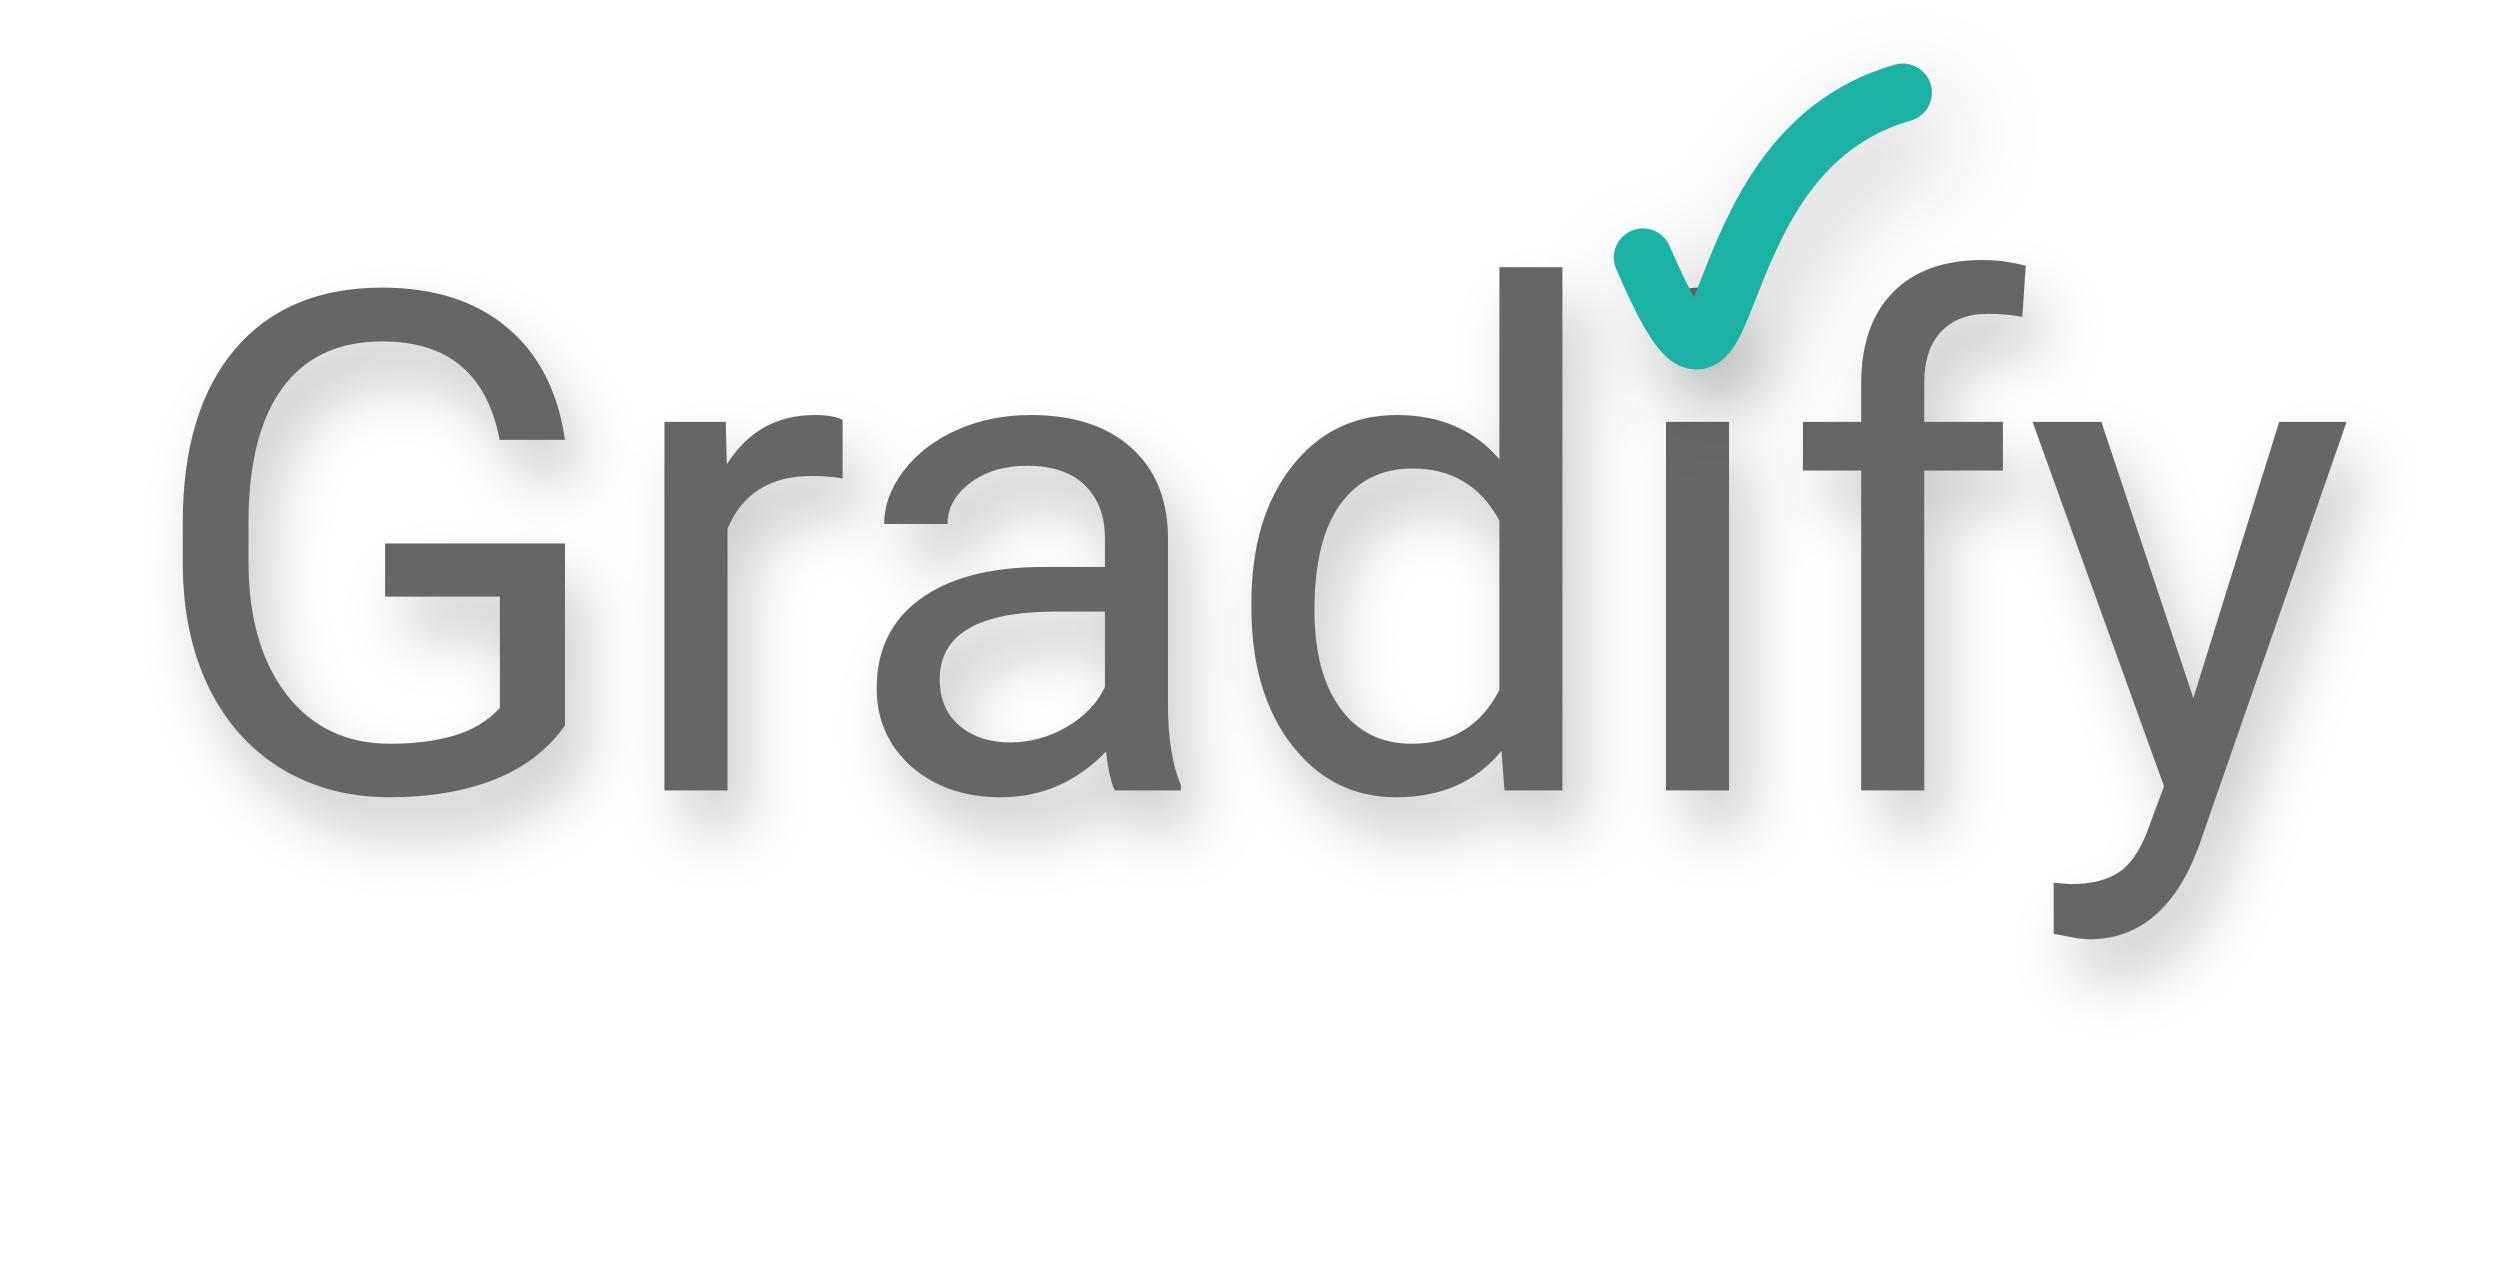
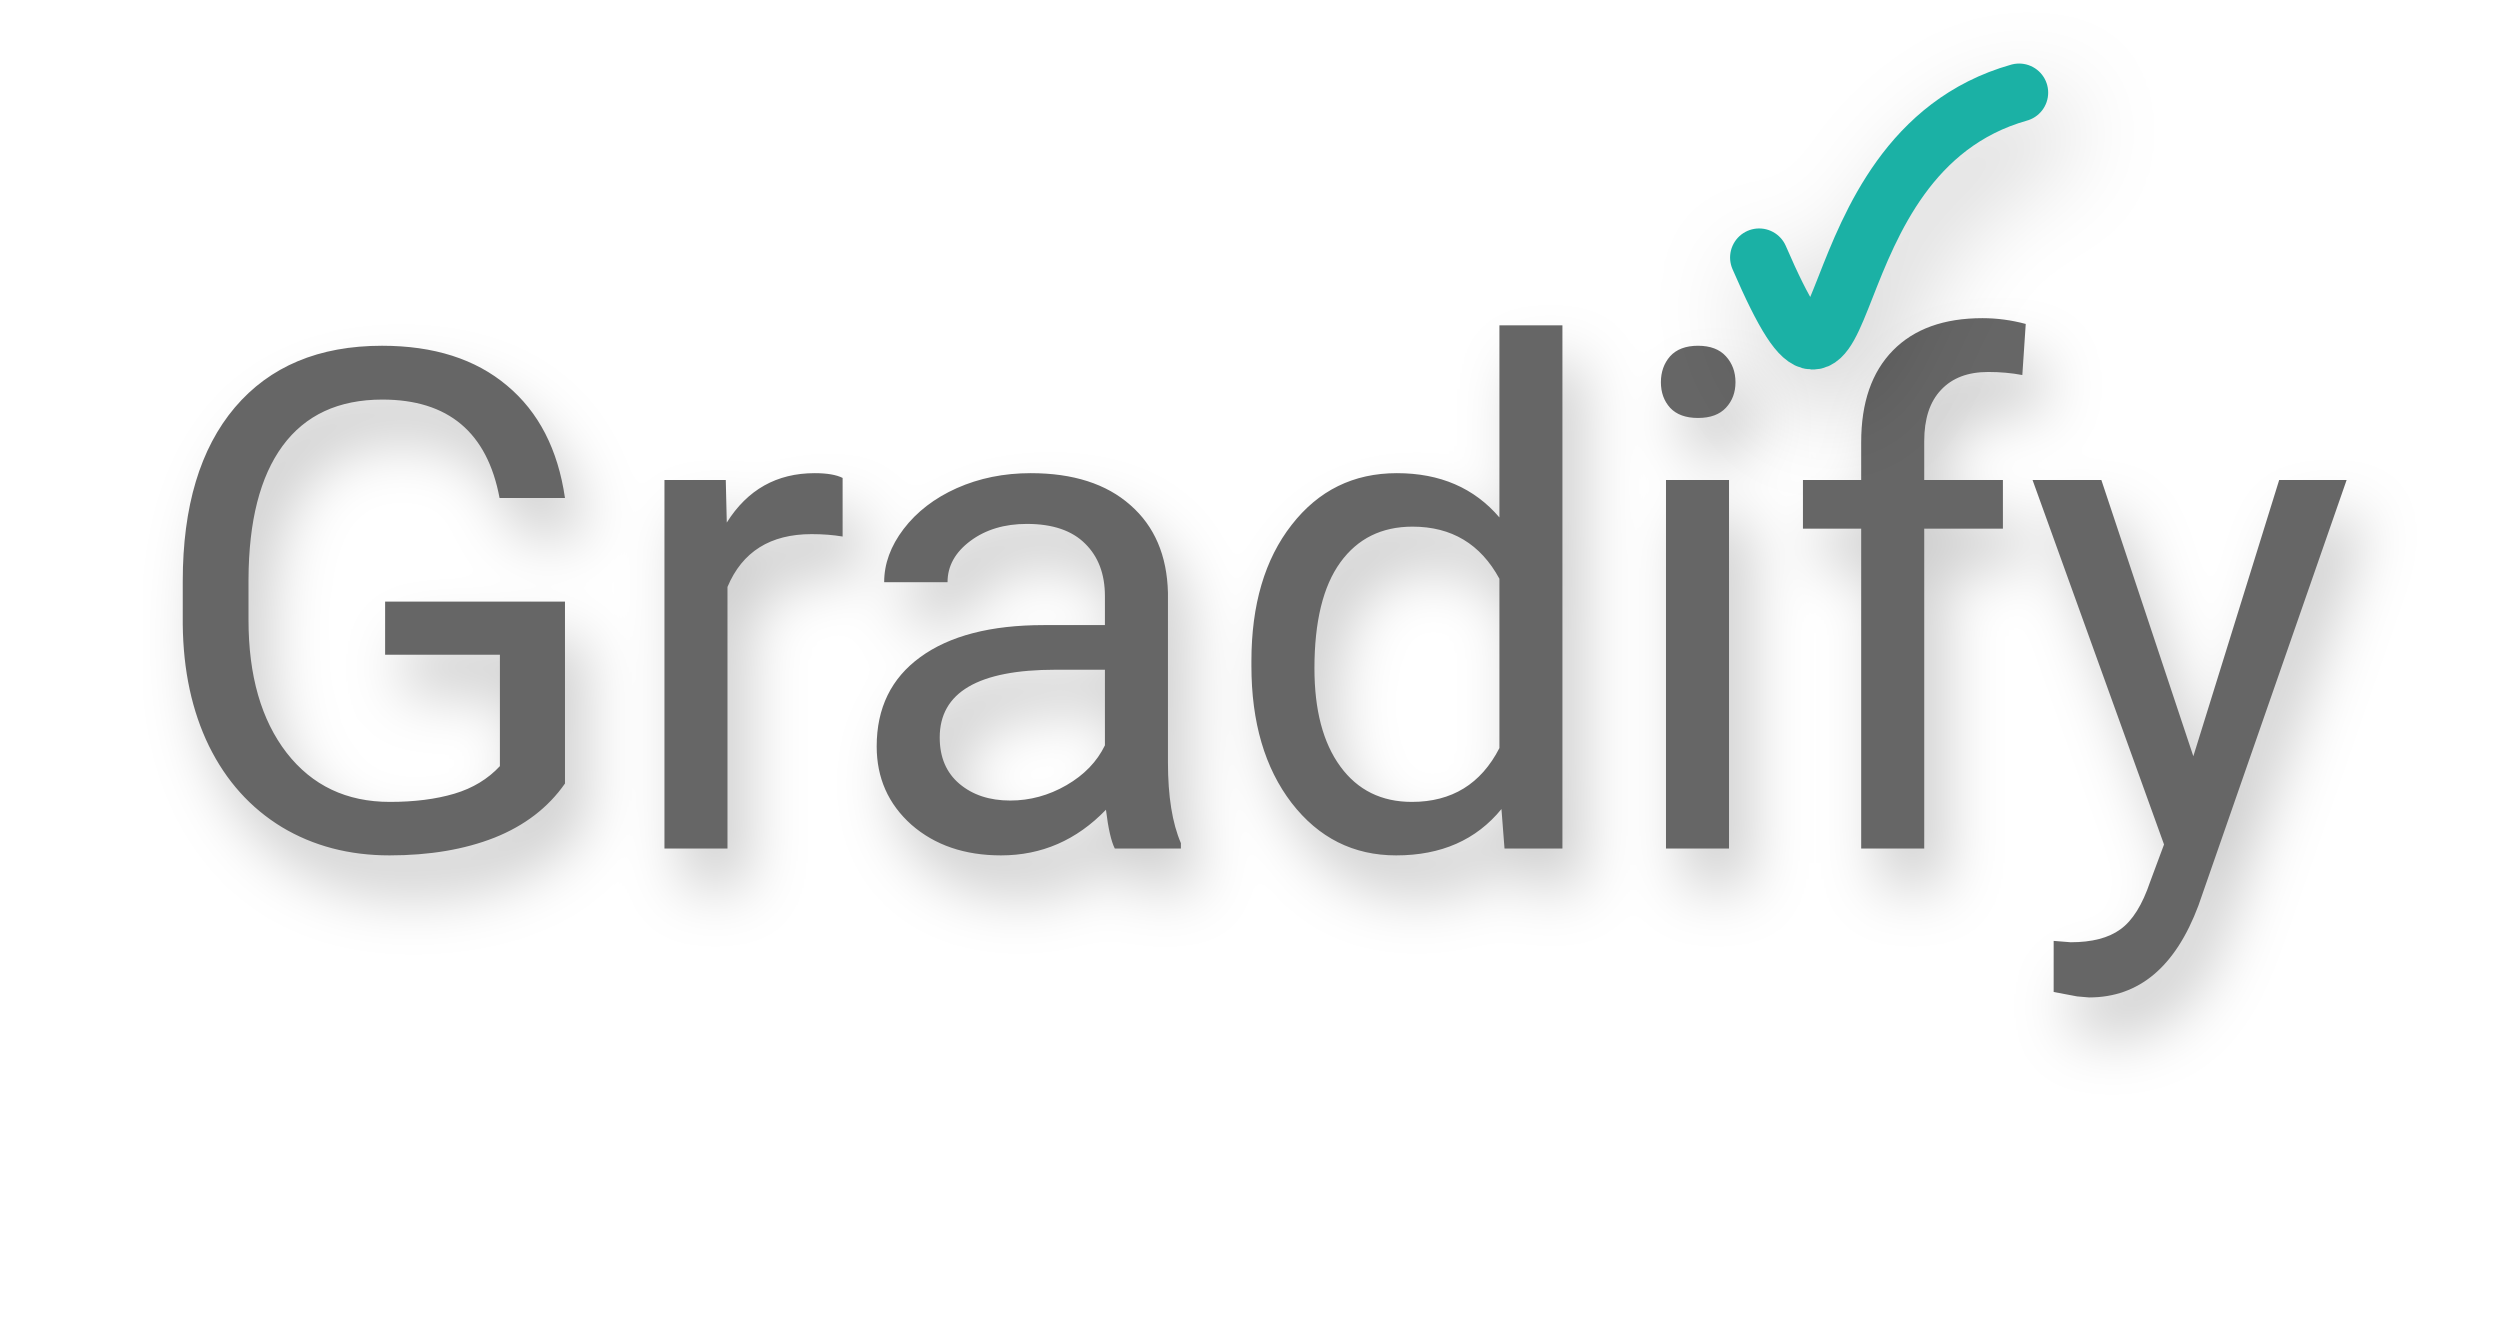
- <svg xmlns="http://www.w3.org/2000/svg" width="129" height="66" viewBox="0 0 129 66" fill="none">
+ <svg xmlns="http://www.w3.org/2000/svg" width="129" height="69" viewBox="0 0 129 69" fill="none">
  <g filter="url(#filter0_d)">
-     <path d="M29.153 37.429C28.286 38.671 27.073 39.602 25.514 40.224C23.967 40.833 22.163 41.138 20.1 41.138C18.014 41.138 16.163 40.651 14.545 39.679C12.928 38.694 11.674 37.3 10.784 35.495C9.905 33.69 9.454 31.599 9.43 29.22V26.987C9.43 23.132 10.327 20.144 12.12 18.023C13.924 15.901 16.456 14.841 19.713 14.841C22.385 14.841 24.536 15.526 26.165 16.898C27.793 18.257 28.79 20.19 29.153 22.698H25.778C25.145 19.311 23.129 17.618 19.731 17.618C17.469 17.618 15.752 18.415 14.581 20.009C13.42 21.591 12.834 23.888 12.823 26.899V28.991C12.823 31.862 13.479 34.148 14.791 35.847C16.104 37.534 17.879 38.378 20.118 38.378C21.383 38.378 22.491 38.237 23.44 37.956C24.389 37.675 25.174 37.2 25.795 36.532V30.784H19.872V28.042H29.153V37.429ZM43.479 24.685C42.987 24.602 42.453 24.561 41.879 24.561C39.746 24.561 38.299 25.47 37.538 27.286V40.786H34.286V21.767H37.45L37.502 23.964C38.569 22.265 40.081 21.415 42.038 21.415C42.67 21.415 43.151 21.497 43.479 21.661V24.685ZM57.524 40.786C57.336 40.411 57.184 39.743 57.067 38.782C55.555 40.352 53.75 41.138 51.653 41.138C49.778 41.138 48.237 40.61 47.03 39.556C45.834 38.489 45.237 37.142 45.237 35.513C45.237 33.532 45.987 31.997 47.487 30.907C48.998 29.806 51.12 29.255 53.85 29.255H57.014V27.761C57.014 26.624 56.674 25.722 55.995 25.054C55.315 24.374 54.313 24.034 52.989 24.034C51.828 24.034 50.856 24.327 50.071 24.913C49.286 25.499 48.893 26.208 48.893 27.04H45.623C45.623 26.091 45.957 25.177 46.625 24.298C47.305 23.407 48.219 22.704 49.368 22.189C50.528 21.673 51.799 21.415 53.182 21.415C55.373 21.415 57.09 21.966 58.332 23.067C59.575 24.157 60.219 25.663 60.266 27.585V36.339C60.266 38.085 60.489 39.474 60.934 40.505V40.786H57.524ZM52.127 38.308C53.147 38.308 54.114 38.044 55.028 37.517C55.942 36.989 56.604 36.304 57.014 35.46V31.558H54.465C50.481 31.558 48.489 32.724 48.489 35.056C48.489 36.075 48.828 36.872 49.508 37.446C50.188 38.02 51.061 38.308 52.127 38.308ZM64.573 31.118C64.573 28.2 65.264 25.856 66.647 24.087C68.03 22.306 69.84 21.415 72.079 21.415C74.305 21.415 76.069 22.177 77.37 23.7V13.786H80.621V40.786H77.633L77.475 38.747C76.174 40.341 74.364 41.138 72.043 41.138C69.84 41.138 68.041 40.235 66.647 38.431C65.264 36.626 64.573 34.27 64.573 31.364V31.118ZM67.825 31.487C67.825 33.644 68.27 35.331 69.161 36.55C70.051 37.769 71.282 38.378 72.852 38.378C74.915 38.378 76.42 37.452 77.37 35.601V26.864C76.397 25.071 74.903 24.175 72.887 24.175C71.293 24.175 70.051 24.79 69.161 26.02C68.27 27.251 67.825 29.073 67.825 31.487ZM89.217 40.786H85.965V21.767H89.217V40.786ZM85.702 16.722C85.702 16.194 85.86 15.749 86.176 15.386C86.504 15.023 86.985 14.841 87.618 14.841C88.25 14.841 88.731 15.023 89.059 15.386C89.387 15.749 89.551 16.194 89.551 16.722C89.551 17.249 89.387 17.689 89.059 18.04C88.731 18.392 88.25 18.567 87.618 18.567C86.985 18.567 86.504 18.392 86.176 18.04C85.86 17.689 85.702 17.249 85.702 16.722ZM96.037 40.786V24.28H93.032V21.767H96.037V19.815C96.037 17.776 96.582 16.2 97.672 15.087C98.762 13.974 100.303 13.417 102.295 13.417C103.045 13.417 103.789 13.517 104.528 13.716L104.352 16.352C103.801 16.247 103.215 16.194 102.594 16.194C101.539 16.194 100.725 16.505 100.151 17.126C99.577 17.735 99.29 18.614 99.29 19.763V21.767H103.35V24.28H99.29V40.786H96.037ZM113.176 36.023L117.606 21.767H121.086L113.44 43.722C112.256 46.886 110.375 48.468 107.797 48.468L107.182 48.415L105.969 48.187V45.55L106.848 45.62C107.95 45.62 108.805 45.398 109.414 44.952C110.036 44.507 110.545 43.692 110.944 42.509L111.664 40.575L104.879 21.767H108.43L113.176 36.023Z" fill="#666666" />
+     <path d="M29.153 40.429C28.286 41.671 27.073 42.602 25.514 43.224C23.967 43.833 22.163 44.138 20.1 44.138C18.014 44.138 16.163 43.651 14.545 42.679C12.928 41.694 11.674 40.3 10.784 38.495C9.905 36.69 9.454 34.599 9.43 32.22V29.987C9.43 26.132 10.327 23.144 12.12 21.023C13.924 18.901 16.456 17.841 19.713 17.841C22.385 17.841 24.536 18.526 26.165 19.898C27.793 21.257 28.79 23.19 29.153 25.698H25.778C25.145 22.311 23.129 20.618 19.731 20.618C17.469 20.618 15.752 21.415 14.581 23.009C13.42 24.591 12.834 26.888 12.823 29.899V31.991C12.823 34.862 13.479 37.148 14.791 38.847C16.104 40.534 17.879 41.378 20.118 41.378C21.383 41.378 22.491 41.237 23.44 40.956C24.389 40.675 25.174 40.2 25.795 39.532V33.784H19.872V31.042H29.153V40.429ZM43.479 27.685C42.987 27.602 42.453 27.561 41.879 27.561C39.746 27.561 38.299 28.47 37.538 30.286V43.786H34.286V24.767H37.45L37.502 26.964C38.569 25.265 40.081 24.415 42.038 24.415C42.67 24.415 43.151 24.497 43.479 24.661V27.685ZM57.524 43.786C57.336 43.411 57.184 42.743 57.067 41.782C55.555 43.352 53.75 44.138 51.653 44.138C49.778 44.138 48.237 43.61 47.03 42.556C45.834 41.489 45.237 40.142 45.237 38.513C45.237 36.532 45.987 34.997 47.487 33.907C48.998 32.806 51.12 32.255 53.85 32.255H57.014V30.761C57.014 29.624 56.674 28.722 55.995 28.054C55.315 27.374 54.313 27.034 52.989 27.034C51.828 27.034 50.856 27.327 50.071 27.913C49.286 28.499 48.893 29.208 48.893 30.04H45.623C45.623 29.091 45.957 28.177 46.625 27.298C47.305 26.407 48.219 25.704 49.368 25.189C50.528 24.673 51.799 24.415 53.182 24.415C55.373 24.415 57.09 24.966 58.332 26.067C59.575 27.157 60.219 28.663 60.266 30.585V39.339C60.266 41.085 60.489 42.474 60.934 43.505V43.786H57.524ZM52.127 41.308C53.147 41.308 54.114 41.044 55.028 40.517C55.942 39.989 56.604 39.304 57.014 38.46V34.558H54.465C50.481 34.558 48.489 35.724 48.489 38.056C48.489 39.075 48.828 39.872 49.508 40.446C50.188 41.02 51.061 41.308 52.127 41.308ZM64.573 34.118C64.573 31.2 65.264 28.856 66.647 27.087C68.03 25.306 69.84 24.415 72.079 24.415C74.305 24.415 76.069 25.177 77.37 26.7V16.786H80.621V43.786H77.633L77.475 41.747C76.174 43.341 74.364 44.138 72.043 44.138C69.84 44.138 68.041 43.235 66.647 41.431C65.264 39.626 64.573 37.27 64.573 34.364V34.118ZM67.825 34.487C67.825 36.644 68.27 38.331 69.161 39.55C70.051 40.769 71.282 41.378 72.852 41.378C74.915 41.378 76.42 40.452 77.37 38.601V29.864C76.397 28.071 74.903 27.175 72.887 27.175C71.293 27.175 70.051 27.79 69.161 29.02C68.27 30.251 67.825 32.073 67.825 34.487ZM89.217 43.786H85.965V24.767H89.217V43.786ZM85.702 19.722C85.702 19.194 85.86 18.749 86.176 18.386C86.504 18.023 86.985 17.841 87.618 17.841C88.25 17.841 88.731 18.023 89.059 18.386C89.387 18.749 89.551 19.194 89.551 19.722C89.551 20.249 89.387 20.689 89.059 21.04C88.731 21.392 88.25 21.567 87.618 21.567C86.985 21.567 86.504 21.392 86.176 21.04C85.86 20.689 85.702 20.249 85.702 19.722ZM96.037 43.786V27.28H93.032V24.767H96.037V22.815C96.037 20.776 96.582 19.2 97.672 18.087C98.762 16.974 100.303 16.417 102.295 16.417C103.045 16.417 103.789 16.517 104.528 16.716L104.352 19.352C103.801 19.247 103.215 19.194 102.594 19.194C101.539 19.194 100.725 19.505 100.151 20.126C99.577 20.735 99.29 21.614 99.29 22.763V24.767H103.35V27.28H99.29V43.786H96.037ZM113.176 39.023L117.606 24.767H121.086L113.44 46.722C112.256 49.886 110.375 51.468 107.797 51.468L107.182 51.415L105.969 51.187V48.55L106.848 48.62C107.95 48.62 108.805 48.398 109.414 47.952C110.036 47.507 110.545 46.692 110.944 45.509L111.664 43.575L104.879 24.767H108.43L113.176 39.023Z" fill="#666666" />
  </g>
  <g filter="url(#filter1_d)">
-     <path d="M84.772 13.288C90.067 25.521 86.89 7.97 98.186 4.779" stroke="#1BB1A5" stroke-width="3" stroke-linecap="round" />
+     <path d="M90.772 13.288C96.067 25.521 92.89 7.97 104.186 4.779" stroke="#1BB1A5" stroke-width="3" stroke-linecap="round" />
  </g>
  <defs>
-     <filter id="filter0_d" x="7.43" y="12.417" width="117.656" height="41.051" filterUnits="userSpaceOnUse" color-interpolation-filters="sRGB">
+     <filter id="filter0_d" x="7.43" y="15.417" width="117.656" height="41.051" filterUnits="userSpaceOnUse" color-interpolation-filters="sRGB">
      <feFlood flood-opacity="0" result="BackgroundImageFix" />
      <feColorMatrix in="SourceAlpha" type="matrix" values="0 0 0 0 0 0 0 0 0 0 0 0 0 0 0 0 0 0 127 0" />
      <feOffset dx="1" dy="2" />
      <feGaussianBlur stdDeviation="1.5" />
      <feColorMatrix type="matrix" values="0 0 0 0 0 0 0 0 0 0 0 0 0 0 0 0 0 0 0.2 0" />
      <feBlend mode="normal" in2="BackgroundImageFix" result="effect1_dropShadow" />
      <feBlend mode="normal" in="SourceGraphic" in2="effect1_dropShadow" result="shape" />
    </filter>
-     <filter id="filter1_d" x="79.271" y="0.278" width="26.415" height="25.79" filterUnits="userSpaceOnUse" color-interpolation-filters="sRGB">
+     <filter id="filter1_d" x="85.271" y="0.278" width="26.415" height="25.79" filterUnits="userSpaceOnUse" color-interpolation-filters="sRGB">
      <feFlood flood-opacity="0" result="BackgroundImageFix" />
      <feColorMatrix in="SourceAlpha" type="matrix" values="0 0 0 0 0 0 0 0 0 0 0 0 0 0 0 0 0 0 127 0" />
      <feOffset dx="1" dy="2" />
      <feGaussianBlur stdDeviation="2.5" />
      <feColorMatrix type="matrix" values="0 0 0 0 0 0 0 0 0 0 0 0 0 0 0 0 0 0 0.2 0" />
      <feBlend mode="normal" in2="BackgroundImageFix" result="effect1_dropShadow" />
      <feBlend mode="normal" in="SourceGraphic" in2="effect1_dropShadow" result="shape" />
    </filter>
  </defs>
</svg>
